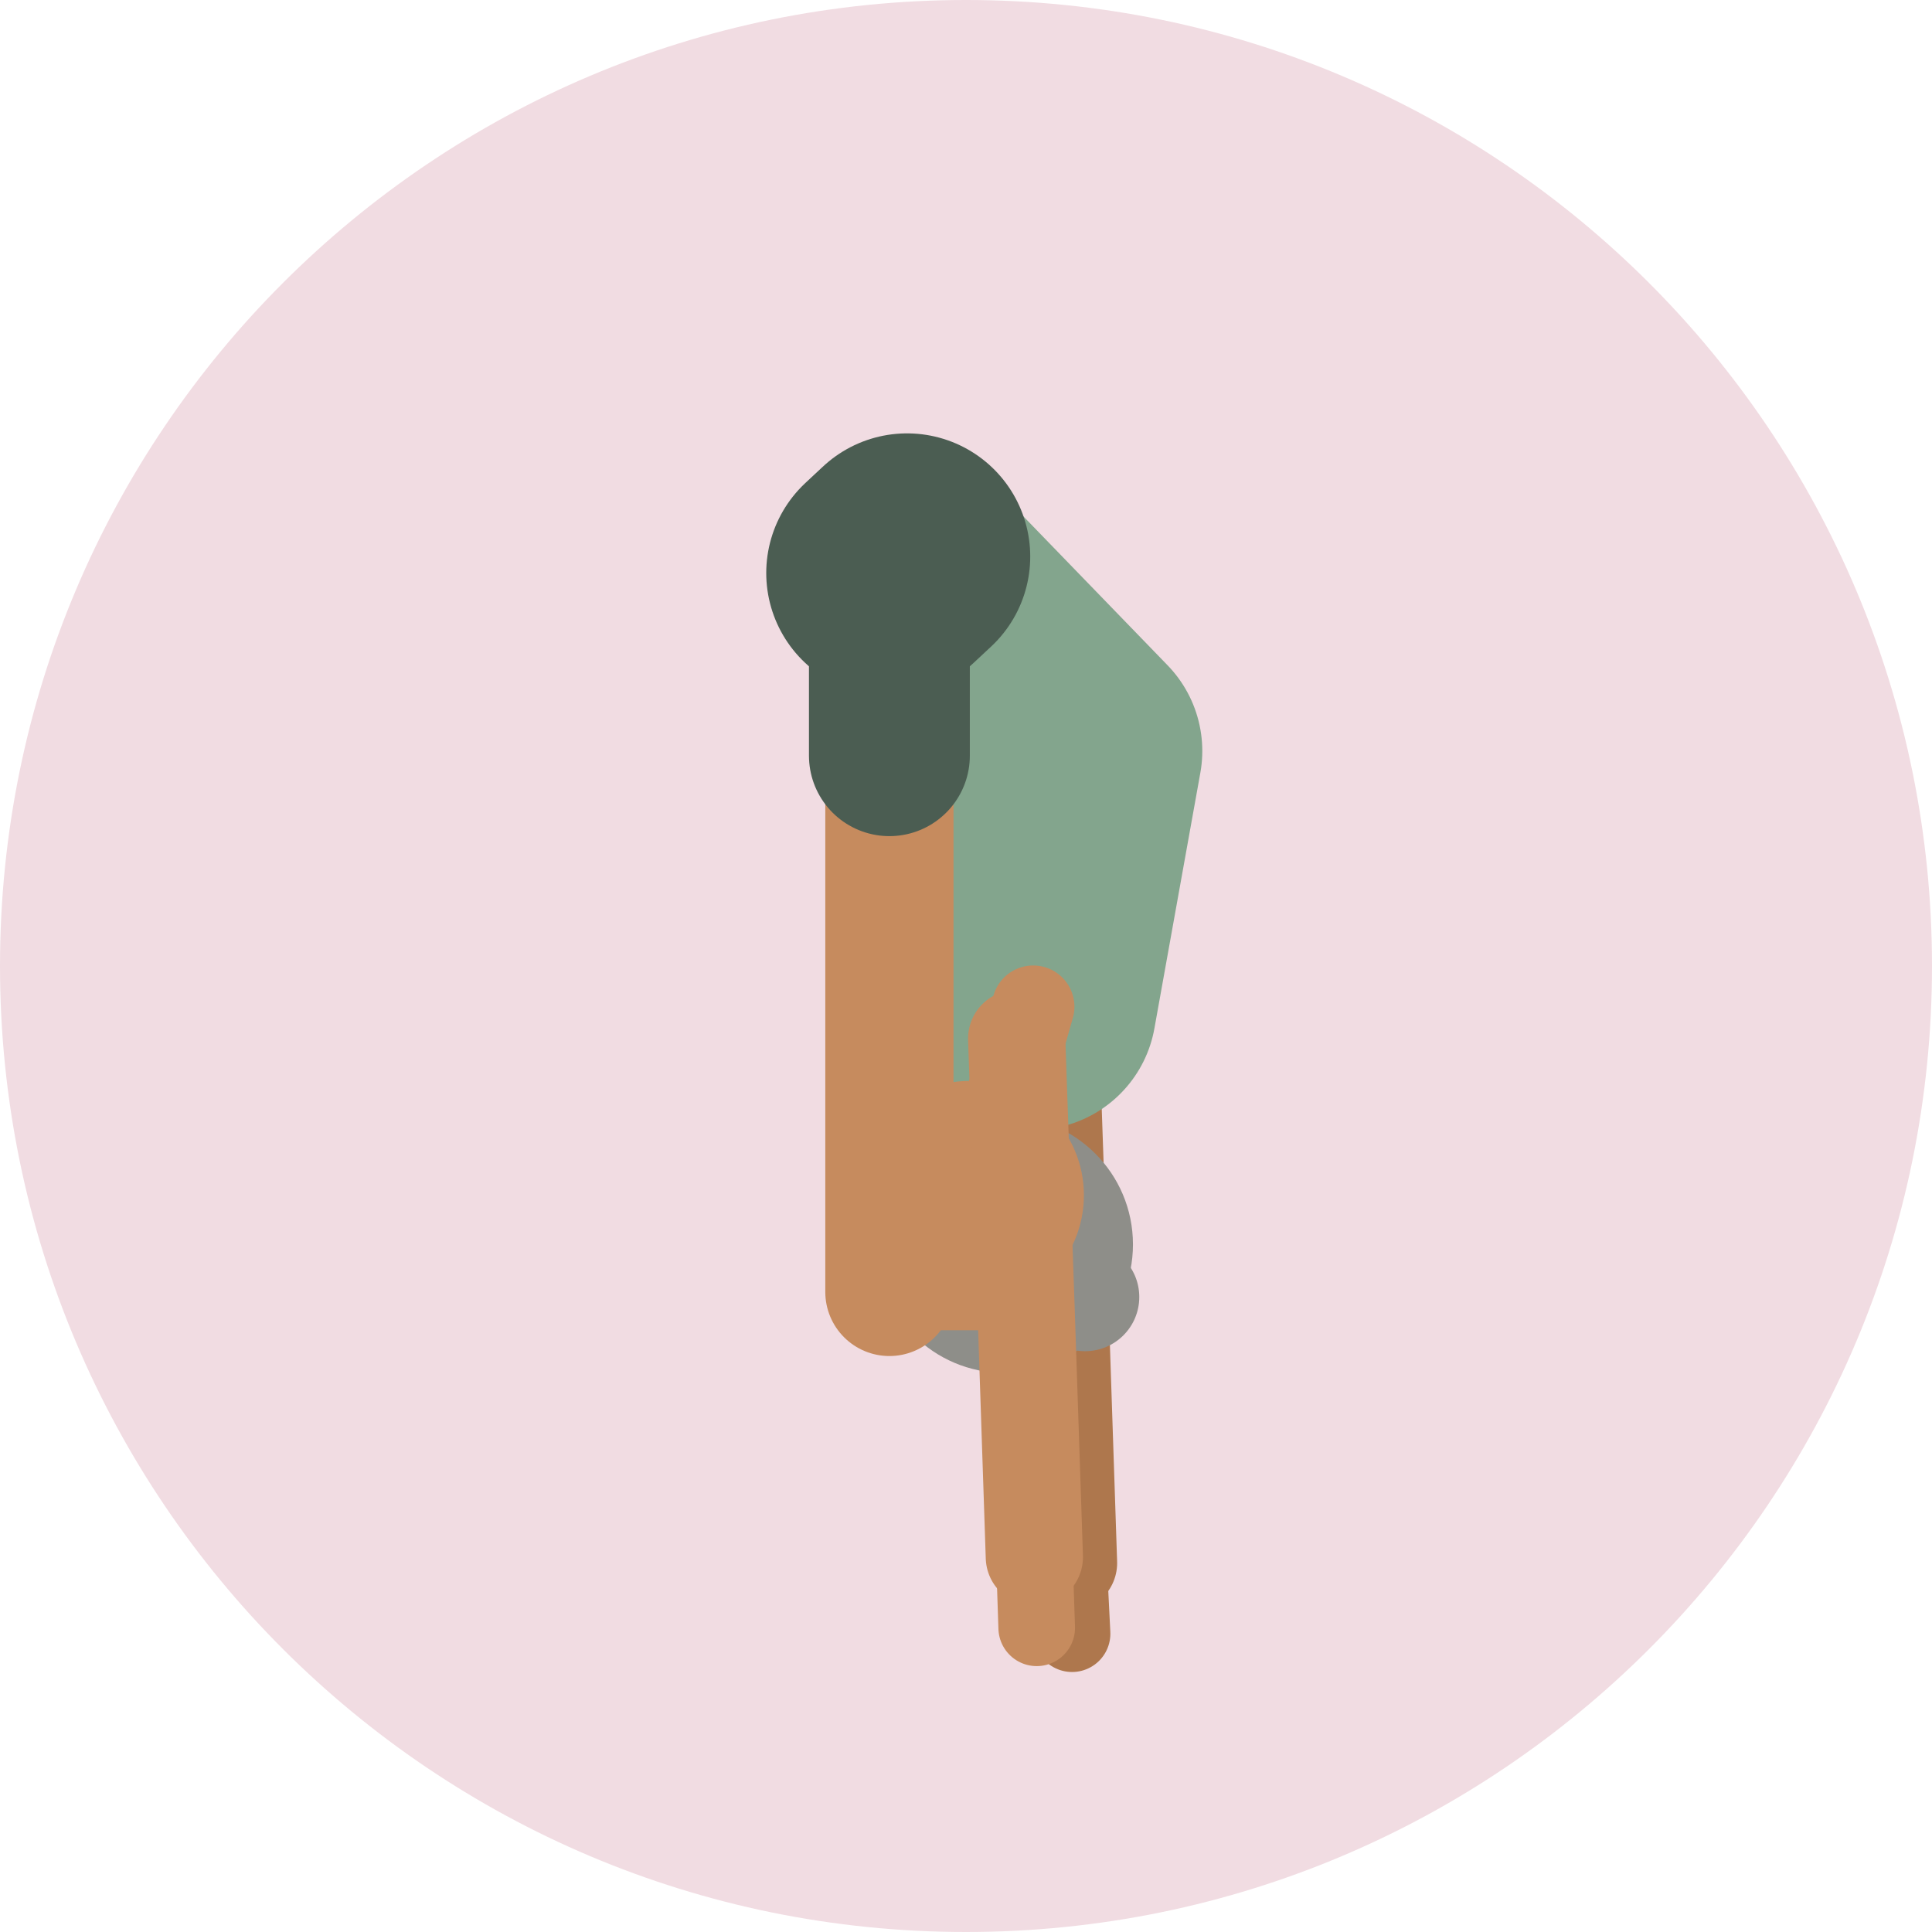
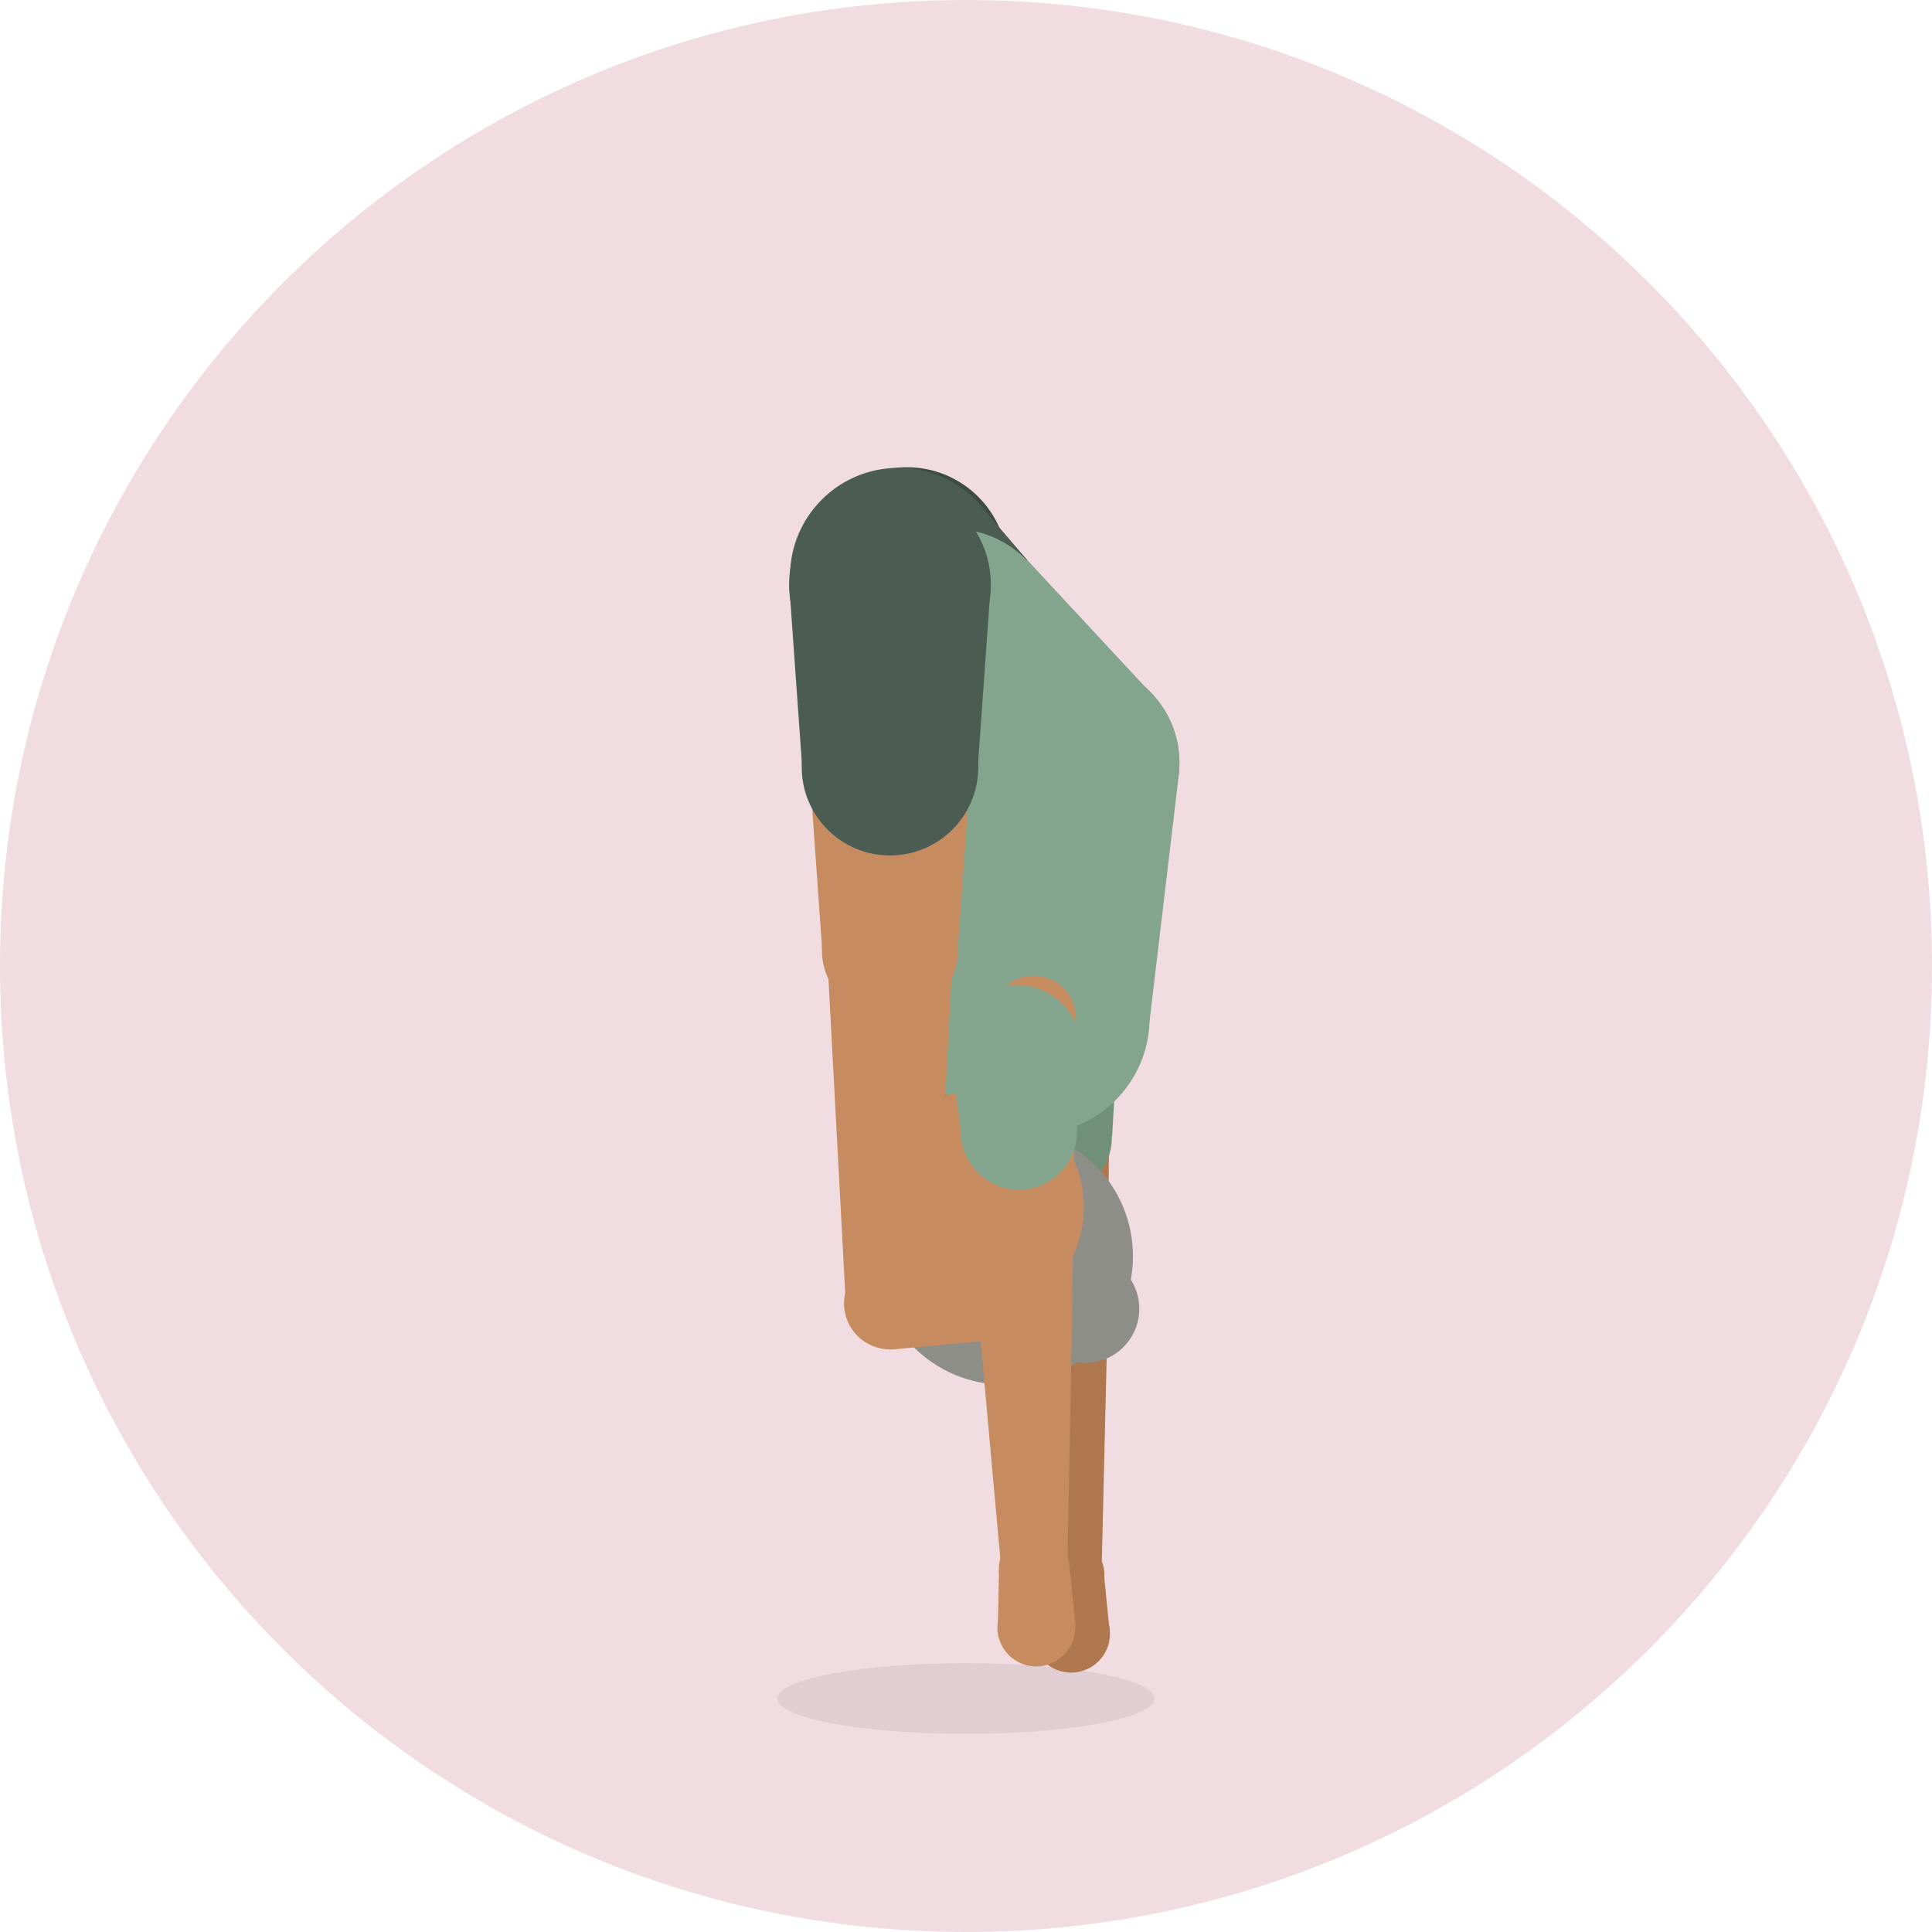
<svg xmlns="http://www.w3.org/2000/svg" viewBox="0 0 200 200" width="400" height="400" role="img" aria-label="Standing figure in profile with straight legs, folded forward with fingertips at the toes.">
  <circle cx="100" cy="100" r="100" fill="#F1DCE2" />
  <clipPath id="c16rt0lp">
    <circle cx="100" cy="100" r="100" />
  </clipPath>
  <g clip-path="url(#c16rt0lp)">
    <g transform="translate(100.0 174.0) scale(1.220)">
-       <g stroke-linecap="round" stroke-linejoin="round" fill="none">
-         <path d="M7.2 -54.0 L8.0 -31.0 L8.7 -10.0" stroke="#AE774D" stroke-width="8.25" />
-         <path d="M8.7 -10.0 L9.0 -4.0" stroke="#AE774D" stroke-width="6.5" />
-       </g>
-       <g stroke-linecap="round" stroke-linejoin="round" fill="none">
-         <path d="M-5.0 -95.4 L-5.0 -64.4 L-5.0 -34.4" stroke="#AE774D" stroke-width="10.879" />
-         <path d="M-5.0 -95.4 L-5.0 -79.9" stroke="#3D4C43" stroke-width="13.65" />
-         <path d="M-5.0 -34.4 L5.0 -34.4" stroke="#AE774D" stroke-width="6.5" />
-       </g>
-       <g stroke-linecap="round" stroke-linejoin="round" fill="none">
-         <path d="M-5.7 -94.7 L9.6 -78.9 L5.7 -57.2" stroke="#83A58D" stroke-width="20.9" />
-         <path d="M-5.0 -95.4 L-6.5 -94.0" stroke="#4B5D52" stroke-width="20.9" />
+       <ellipse cx="0" cy="1.5" rx="16" ry="3" fill="#20211F" opacity="0.08" />
+       <g>
+         <g fill="#AE774D">
+           <path d="M2.2 -52.8 L4.1 -29.8 L12.0 -30.1 L12.2 -53.1Z" />
+           <circle cx="7.208" cy="-52.97" r="5.029" />
+           <circle cx="8.011" cy="-29.984" r="3.959" />
+         </g>
+         <g fill="#70907A">
+           <path d="M1.6 -52.8 L2.5 -45.9 L12.4 -46.2 L12.8 -53.2Z" />
+           <circle cx="7.208" cy="-52.97" r="5.564" />
+           <circle cx="7.449" cy="-46.074" r="4.922" />
+         </g>
+         <g fill="#AE774D">
+           <path d="M4.1 -29.8 L5.9 -8.9 L11.5 -9.1 L12.0 -30.1Z" />
+           <circle cx="8.011" cy="-29.984" r="3.959" />
+           <circle cx="8.744" cy="-8.997" r="2.8" />
+         </g>
+         <g fill="#AE774D">
+           <path d="M5.7 -8.9 L5.6 -3.9 L12.2 -4.1 L11.7 -9.1Z" />
+           <circle cx="8.744" cy="-8.997" r="3" />
+           <circle cx="8.918" cy="-4" r="3.3" />
+         </g>
      </g>
      <g>
-         <path d="M5.7 -57.2 L0.9 -40.4" stroke="#C68B5E" stroke-width="7" stroke-linecap="round" />
-         <circle cx="10.103" cy="-32.57" r="4.6" fill="#8E8E89" />
-         <circle cx="3.267" cy="-37.027" r="10.9" fill="#8E8E89" />
-         <circle cx="0.304" cy="-41.205" r="9.7" fill="#C68B5E" />
-         <circle cx="-8.099" cy="-44.551" r="1.9" fill="#C68B5E" />
+         <g fill="#AE774D">
+           <path d="M-10.4 -63.4 L-8.8 -33.4 L-1.3 -33.4 L0.3 -63.4Z" />
+           <circle cx="-5.012" cy="-63.417" r="5.35" />
+           <circle cx="-5.012" cy="-33.417" r="3.745" />
+         </g>
+         <g fill="#AE774D">
+           <path d="M-12.9 -94.4 L-10.8 -63.4 L0.8 -63.4 L2.9 -94.4Z" />
+           <circle cx="-5.012" cy="-94.417" r="7.918" />
+           <circle cx="-5.012" cy="-63.417" r="5.778" />
+         </g>
+         <g fill="#3D4C43">
+           <path d="M-13.6 -94.4 L-12.5 -78.9 L2.5 -78.9 L3.5 -94.4Z" />
+           <circle cx="-5.012" cy="-94.417" r="8.56" />
+           <circle cx="-5.012" cy="-78.917" r="7.49" />
+         </g>
+         <g fill="#AE774D">
+           <path d="M-5.0 -29.5 L6.0 -30.5 L6.0 -36.3 L-5.0 -37.3Z" />
+           <circle cx="-5.012" cy="-33.417" r="3.9" />
+           <circle cx="5.988" cy="-33.417" r="2.9" />
+         </g>
      </g>
-       <g stroke-linecap="round" stroke-linejoin="round" fill="none">
-         <path d="M-6.5 -94.0 L-6.5 -63.0 L-6.5 -33.0" stroke="#C68B5E" stroke-width="10.879" />
-         <path d="M-6.5 -94.0 L-6.5 -78.5" stroke="#4B5D52" stroke-width="13.65" />
-         <path d="M-6.5 -33.0 L3.5 -33.0" stroke="#C68B5E" stroke-width="6.5" />
+       <g>
+         <g fill="#4B5D52">
+           <path d="M-12.4 -87.3 L-7.5 -82.9 L5.2 -95.1 L0.9 -100.1Z" />
+           <circle cx="-5.731" cy="-93.722" r="9.202" />
+           <circle cx="-1.146" cy="-88.974" r="8.774" />
+         </g>
+         <g fill="#83A58D">
+           <path d="M-7.5 -82.9 L3.4 -72.0 L15.7 -83.8 L5.2 -95.1Z" />
+           <circle cx="-1.146" cy="-88.974" r="8.774" />
+           <circle cx="9.551" cy="-77.896" r="8.56" />
+         </g>
+         <g fill="#83A58D">
+           <path d="M1.1 -79.4 L-4.0 -57.9 L15.4 -54.5 L18.0 -76.4Z" />
+           <circle cx="9.551" cy="-77.896" r="8.56" />
+           <circle cx="5.731" cy="-56.231" r="9.844" />
+         </g>
      </g>
-       <g stroke-linecap="round" stroke-linejoin="round" fill="none">
-         <path d="M4.3 -54.5 L5.1 -31.5 L5.8 -10.5" stroke="#C68B5E" stroke-width="8.25" />
-         <path d="M5.8 -10.5 L6.0 -4.5" stroke="#C68B5E" stroke-width="6.5" />
+       <g>
+         <g fill="#C68B5E">
+           <path d="M2.3 -57.2 L-2.4 -40.3 L4.2 -38.5 L9.2 -55.2Z" />
+           <circle cx="5.731" cy="-56.231" r="3.6" />
+           <circle cx="0.907" cy="-39.409" r="3.4" />
+         </g>
+         <circle cx="10.103" cy="-31.57" r="4.6" fill="#8E8E89" />
+         <circle cx="3.267" cy="-36.027" r="10.9" fill="#8E8E89" />
+         <circle cx="0.304" cy="-40.206" r="9.7" fill="#C68B5E" />
+         <circle cx="-8.099" cy="-43.552" r="1.9" fill="#C68B5E" />
+       </g>
+       <g>
+         <g fill="#C68B5E">
+           <path d="M-11.8 -62.0 L-10.2 -32.0 L-2.7 -32.0 L-1.1 -62.0Z" />
+           <circle cx="-6.45" cy="-62.027" r="5.35" />
+           <circle cx="-6.45" cy="-32.027" r="3.745" />
+         </g>
+         <g fill="#C68B5E">
+           <path d="M-14.4 -93.0 L-12.2 -62.0 L-0.7 -62.0 L1.5 -93.0Z" />
+           <circle cx="-6.45" cy="-93.027" r="7.918" />
+           <circle cx="-6.45" cy="-62.027" r="5.778" />
+         </g>
+         <g fill="#4B5D52">
+           <path d="M-15.0 -93.0 L-13.9 -77.5 L1.0 -77.5 L2.1 -93.0Z" />
+           <circle cx="-6.45" cy="-93.027" r="8.56" />
+           <circle cx="-6.45" cy="-77.527" r="7.49" />
+         </g>
+         <g fill="#C68B5E">
+           <path d="M-6.5 -28.1 L4.5 -29.1 L4.5 -34.9 L-6.5 -35.9Z" />
+           <circle cx="-6.45" cy="-32.027" r="3.9" />
+           <circle cx="4.55" cy="-32.027" r="2.9" />
+         </g>
+       </g>
+       <g>
+         <g fill="#C68B5E">
+           <path d="M-0.8 -53.3 L1.1 -30.4 L9.0 -30.6 L9.3 -53.7Z" />
+           <circle cx="4.254" cy="-53.491" r="5.029" />
+           <circle cx="5.057" cy="-30.505" r="3.959" />
+         </g>
+         <g fill="#83A58D">
+           <path d="M-1.3 -53.3 L-0.4 -46.4 L9.4 -46.8 L9.8 -53.7Z" />
+           <circle cx="4.254" cy="-53.491" r="5.564" />
+           <circle cx="4.495" cy="-46.595" r="4.922" />
+         </g>
+         <g fill="#C68B5E">
+           <path d="M1.1 -30.4 L3.0 -9.4 L8.6 -9.6 L9.0 -30.6Z" />
+           <circle cx="5.057" cy="-30.505" r="3.959" />
+           <circle cx="5.789" cy="-9.518" r="2.8" />
+         </g>
+         <g fill="#C68B5E">
+           <path d="M2.8 -9.4 L2.7 -4.4 L9.3 -4.6 L8.8 -9.6Z" />
+           <circle cx="5.789" cy="-9.518" r="3" />
+           <circle cx="5.964" cy="-4.521" r="3.3" />
+         </g>
      </g>
    </g>
  </g>
</svg>
